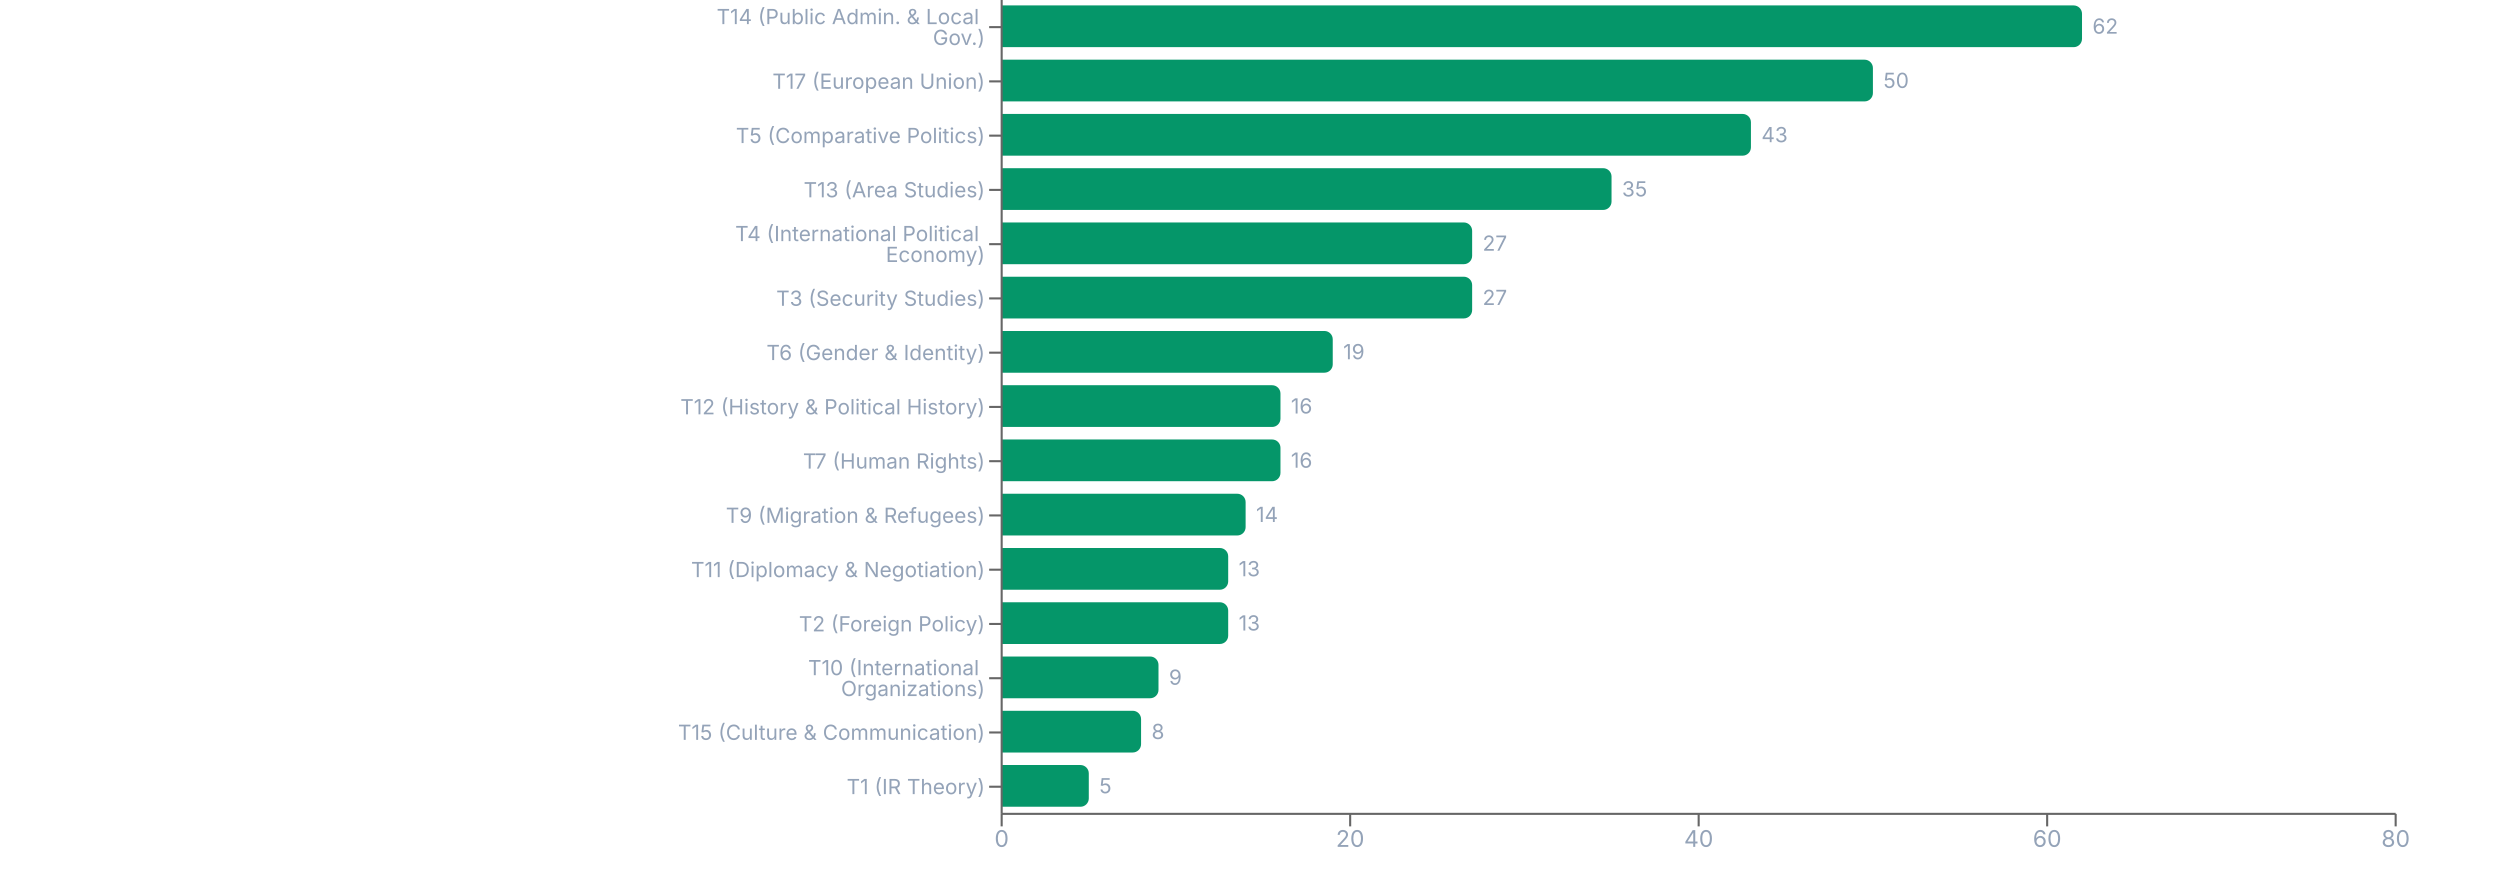
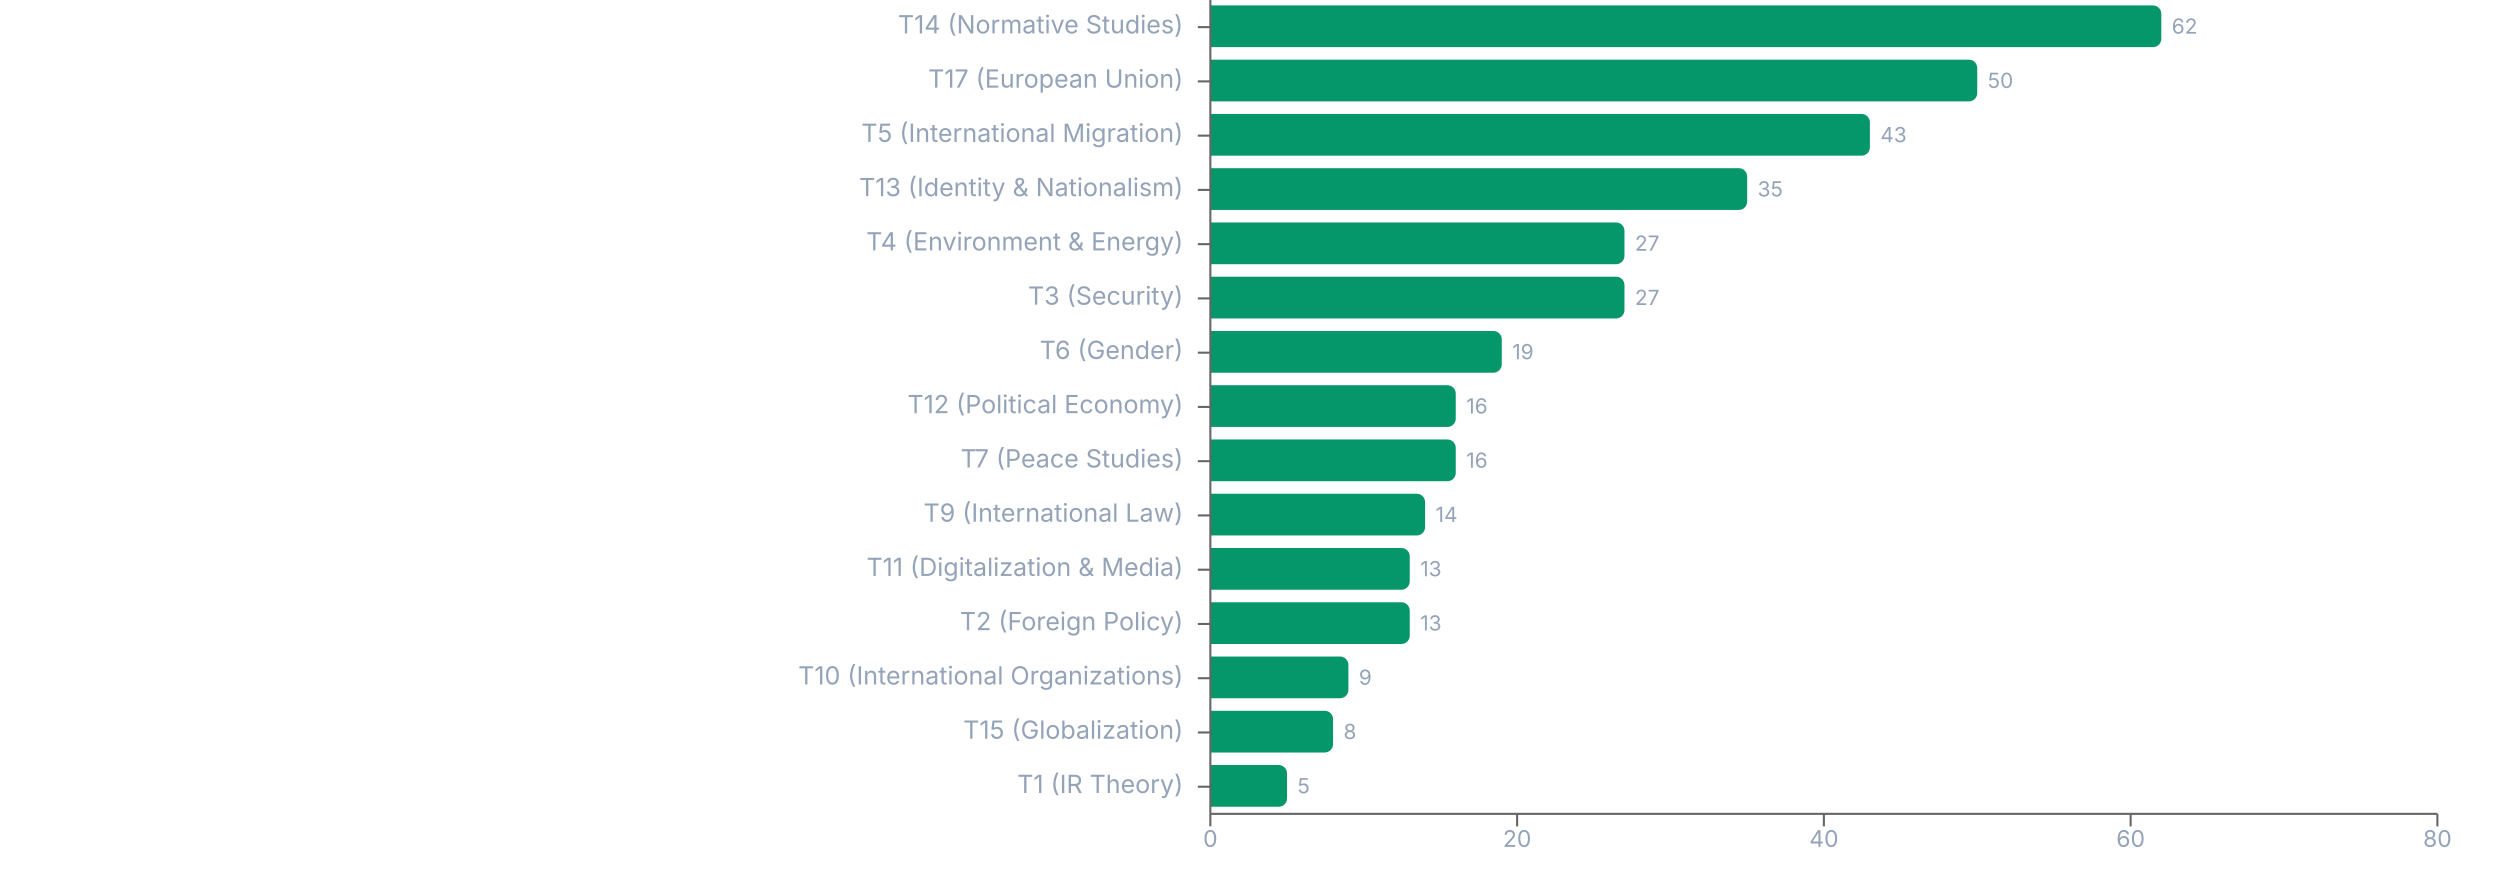
- <svg xmlns="http://www.w3.org/2000/svg" role="application" tabindex="0" class="recharts-surface" width="1198" height="420" viewBox="0 0 1198 420" style="width: 100%; height: 100%; display: block; font-family: system-ui, -apple-system, sans-serif;">
+ <svg xmlns="http://www.w3.org/2000/svg" role="application" tabindex="0" class="recharts-surface" width="1198" height="420" viewBox="0 0 1198 420" style="width: 100%; height: 100%; display: block; font-family: Inter, system-ui, -apple-system, sans-serif;">
  <g tabindex="-1" class="recharts-zIndex-layer_-100" />
  <g tabindex="-1" class="recharts-zIndex-layer_-50" />
  <defs>
-     <clipPath id="recharts17-clip">
-       <rect x="480" y="0" height="390" width="668" />
+     <clipPath id="recharts9-clip">
+       <rect x="580" y="0" height="390" width="588" />
    </clipPath>
  </defs>
  <g tabindex="-1" class="recharts-zIndex-layer_100" />
  <g tabindex="-1" class="recharts-zIndex-layer_200" />
  <g tabindex="-1" class="recharts-zIndex-layer_300">
    <g class="recharts-layer recharts-bar" id="recharts-bar-_r_d_">
      <g class="recharts-layer recharts-bar-rectangles">
        <g class="recharts-layer">
          <g class="recharts-layer recharts-bar-rectangle">
            <g class="recharts-layer recharts-inactive-bar">
-               <path fill="#059669" name="T14 (Public Admin. &amp; Local Gov.)" x="480" y="2.6" width="517.7" height="20" class="recharts-rectangle" d="M480,2.6L 993.7,2.6A 4,4,0,0,1,         997.7,6.6L 997.7,18.6A 4,4,0,0,1,         993.7,22.6L 480,22.6Z" />
-             </g>
-           </g>
-           <g class="recharts-layer recharts-bar-rectangle">
-             <g class="recharts-layer recharts-inactive-bar">
-               <path fill="#059669" name="T17 (European Union)" x="480" y="28.6" width="417.5" height="20" class="recharts-rectangle" d="M480,28.6L 893.5,28.6A 4,4,0,0,1,         897.5,32.6L 897.5,44.6A 4,4,0,0,1,         893.5,48.6L 480,48.6Z" />
-             </g>
-           </g>
-           <g class="recharts-layer recharts-bar-rectangle">
-             <g class="recharts-layer recharts-inactive-bar">
-               <path fill="#059669" name="T5 (Comparative Politics)" x="480" y="54.6" width="359.05" height="20" class="recharts-rectangle" d="M480,54.6L 835.05,54.6A 4,4,0,0,1,         839.05,58.6L 839.05,70.6A 4,4,0,0,1,         835.05,74.6L 480,74.6Z" />
-             </g>
-           </g>
-           <g class="recharts-layer recharts-bar-rectangle">
-             <g class="recharts-layer recharts-inactive-bar">
-               <path fill="#059669" name="T13 (Area Studies)" x="480" y="80.6" width="292.25" height="20" class="recharts-rectangle" d="M480,80.6L 768.25,80.6A 4,4,0,0,1,         772.25,84.6L 772.25,96.6A 4,4,0,0,1,         768.25,100.6L 480,100.6Z" />
-             </g>
-           </g>
-           <g class="recharts-layer recharts-bar-rectangle">
-             <g class="recharts-layer recharts-inactive-bar">
-               <path fill="#059669" name="T4 (International Political Economy)" x="480" y="106.6" width="225.45" height="20" class="recharts-rectangle" d="M480,106.6L 701.45,106.6A 4,4,0,0,1,         705.45,110.6L 705.45,122.6A 4,4,0,0,1,         701.45,126.6L 480,126.6Z" />
-             </g>
-           </g>
-           <g class="recharts-layer recharts-bar-rectangle">
-             <g class="recharts-layer recharts-inactive-bar">
-               <path fill="#059669" name="T3 (Security Studies)" x="480" y="132.6" width="225.45" height="20" class="recharts-rectangle" d="M480,132.6L 701.45,132.6A 4,4,0,0,1,         705.45,136.6L 705.45,148.6A 4,4,0,0,1,         701.45,152.6L 480,152.6Z" />
-             </g>
-           </g>
-           <g class="recharts-layer recharts-bar-rectangle">
-             <g class="recharts-layer recharts-inactive-bar">
-               <path fill="#059669" name="T6 (Gender &amp; Identity)" x="480" y="158.6" width="158.65" height="20" class="recharts-rectangle" d="M480,158.6L 634.65,158.6A 4,4,0,0,1,         638.65,162.6L 638.65,174.6A 4,4,0,0,1,         634.65,178.6L 480,178.6Z" />
-             </g>
-           </g>
-           <g class="recharts-layer recharts-bar-rectangle">
-             <g class="recharts-layer recharts-inactive-bar">
-               <path fill="#059669" name="T12 (History &amp; Political History)" x="480" y="184.6" width="133.6" height="20" class="recharts-rectangle" d="M480,184.6L 609.6,184.6A 4,4,0,0,1,         613.6,188.6L 613.6,200.6A 4,4,0,0,1,         609.6,204.6L 480,204.6Z" />
-             </g>
-           </g>
-           <g class="recharts-layer recharts-bar-rectangle">
-             <g class="recharts-layer recharts-inactive-bar">
-               <path fill="#059669" name="T7 (Human Rights)" x="480" y="210.6" width="133.6" height="20" class="recharts-rectangle" d="M480,210.6L 609.6,210.6A 4,4,0,0,1,         613.6,214.6L 613.6,226.6A 4,4,0,0,1,         609.6,230.6L 480,230.6Z" />
-             </g>
-           </g>
-           <g class="recharts-layer recharts-bar-rectangle">
-             <g class="recharts-layer recharts-inactive-bar">
-               <path fill="#059669" name="T9 (Migration &amp; Refugees)" x="480" y="236.6" width="116.9" height="20" class="recharts-rectangle" d="M480,236.6L 592.9,236.6A 4,4,0,0,1,         596.9,240.6L 596.9,252.6A 4,4,0,0,1,         592.9,256.6L 480,256.6Z" />
-             </g>
-           </g>
-           <g class="recharts-layer recharts-bar-rectangle">
-             <g class="recharts-layer recharts-inactive-bar">
-               <path fill="#059669" name="T11 (Diplomacy &amp; Negotiation)" x="480" y="262.6" width="108.55" height="20" class="recharts-rectangle" d="M480,262.6L 584.55,262.6A 4,4,0,0,1,         588.55,266.6L 588.55,278.6A 4,4,0,0,1,         584.55,282.6L 480,282.6Z" />
-             </g>
-           </g>
-           <g class="recharts-layer recharts-bar-rectangle">
-             <g class="recharts-layer recharts-inactive-bar">
-               <path fill="#059669" name="T2 (Foreign Policy)" x="480" y="288.6" width="108.55" height="20" class="recharts-rectangle" d="M480,288.6L 584.55,288.6A 4,4,0,0,1,         588.55,292.6L 588.55,304.6A 4,4,0,0,1,         584.55,308.6L 480,308.6Z" />
-             </g>
-           </g>
-           <g class="recharts-layer recharts-bar-rectangle">
-             <g class="recharts-layer recharts-inactive-bar">
-               <path fill="#059669" name="T10 (International Organizations)" x="480" y="314.6" width="75.15" height="20" class="recharts-rectangle" d="M480,314.6L 551.15,314.6A 4,4,0,0,1,         555.15,318.6L 555.15,330.6A 4,4,0,0,1,         551.15,334.6L 480,334.6Z" />
-             </g>
-           </g>
-           <g class="recharts-layer recharts-bar-rectangle">
-             <g class="recharts-layer recharts-inactive-bar">
-               <path fill="#059669" name="T15 (Culture &amp; Communication)" x="480" y="340.6" width="66.8" height="20" class="recharts-rectangle" d="M480,340.6L 542.8,340.6A 4,4,0,0,1,         546.8,344.6L 546.8,356.6A 4,4,0,0,1,         542.8,360.6L 480,360.6Z" />
-             </g>
-           </g>
-           <g class="recharts-layer recharts-bar-rectangle">
-             <g class="recharts-layer recharts-inactive-bar">
-               <path fill="#059669" name="T1 (IR Theory)" x="480" y="366.6" width="41.75" height="20" class="recharts-rectangle" d="M480,366.6L 517.75,366.6A 4,4,0,0,1,         521.75,370.6L 521.75,382.6A 4,4,0,0,1,         517.75,386.6L 480,386.6Z" />
+               <path fill="#059669" name="T14 (Normative Studies)" x="580" y="2.6" width="455.7" height="20" class="recharts-rectangle" d="M580,2.6L 1031.7,2.6A 4,4,0,0,1,         1035.7,6.6L 1035.7,18.6A 4,4,0,0,1,         1031.7,22.6L 580,22.6Z" />
+             </g>
+           </g>
+           <g class="recharts-layer recharts-bar-rectangle">
+             <g class="recharts-layer recharts-inactive-bar">
+               <path fill="#059669" name="T17 (European Union)" x="580" y="28.6" width="367.5" height="20" class="recharts-rectangle" d="M580,28.6L 943.5,28.6A 4,4,0,0,1,         947.5,32.6L 947.5,44.6A 4,4,0,0,1,         943.5,48.6L 580,48.6Z" />
+             </g>
+           </g>
+           <g class="recharts-layer recharts-bar-rectangle">
+             <g class="recharts-layer recharts-inactive-bar">
+               <path fill="#059669" name="T5 (International Migration)" x="580" y="54.6" width="316.05" height="20" class="recharts-rectangle" d="M580,54.6L 892.05,54.6A 4,4,0,0,1,         896.05,58.6L 896.05,70.6A 4,4,0,0,1,         892.05,74.6L 580,74.6Z" />
+             </g>
+           </g>
+           <g class="recharts-layer recharts-bar-rectangle">
+             <g class="recharts-layer recharts-inactive-bar">
+               <path fill="#059669" name="T13 (Identity &amp; Nationalism)" x="580" y="80.6" width="257.25" height="20" class="recharts-rectangle" d="M580,80.6L 833.25,80.6A 4,4,0,0,1,         837.25,84.6L 837.25,96.6A 4,4,0,0,1,         833.25,100.6L 580,100.6Z" />
+             </g>
+           </g>
+           <g class="recharts-layer recharts-bar-rectangle">
+             <g class="recharts-layer recharts-inactive-bar">
+               <path fill="#059669" name="T4 (Environment &amp; Energy)" x="580" y="106.6" width="198.45" height="20" class="recharts-rectangle" d="M580,106.6L 774.45,106.6A 4,4,0,0,1,         778.45,110.6L 778.45,122.6A 4,4,0,0,1,         774.45,126.6L 580,126.6Z" />
+             </g>
+           </g>
+           <g class="recharts-layer recharts-bar-rectangle">
+             <g class="recharts-layer recharts-inactive-bar">
+               <path fill="#059669" name="T3 (Security)" x="580" y="132.6" width="198.45" height="20" class="recharts-rectangle" d="M580,132.6L 774.45,132.6A 4,4,0,0,1,         778.45,136.6L 778.45,148.6A 4,4,0,0,1,         774.45,152.6L 580,152.6Z" />
+             </g>
+           </g>
+           <g class="recharts-layer recharts-bar-rectangle">
+             <g class="recharts-layer recharts-inactive-bar">
+               <path fill="#059669" name="T6 (Gender)" x="580" y="158.6" width="139.65" height="20" class="recharts-rectangle" d="M580,158.6L 715.65,158.6A 4,4,0,0,1,         719.65,162.6L 719.65,174.6A 4,4,0,0,1,         715.65,178.6L 580,178.6Z" />
+             </g>
+           </g>
+           <g class="recharts-layer recharts-bar-rectangle">
+             <g class="recharts-layer recharts-inactive-bar">
+               <path fill="#059669" name="T12 (Political Economy)" x="580" y="184.6" width="117.6" height="20" class="recharts-rectangle" d="M580,184.6L 693.6,184.6A 4,4,0,0,1,         697.6,188.6L 697.6,200.6A 4,4,0,0,1,         693.6,204.6L 580,204.6Z" />
+             </g>
+           </g>
+           <g class="recharts-layer recharts-bar-rectangle">
+             <g class="recharts-layer recharts-inactive-bar">
+               <path fill="#059669" name="T7 (Peace Studies)" x="580" y="210.6" width="117.6" height="20" class="recharts-rectangle" d="M580,210.6L 693.6,210.6A 4,4,0,0,1,         697.6,214.6L 697.6,226.6A 4,4,0,0,1,         693.6,230.6L 580,230.6Z" />
+             </g>
+           </g>
+           <g class="recharts-layer recharts-bar-rectangle">
+             <g class="recharts-layer recharts-inactive-bar">
+               <path fill="#059669" name="T9 (International Law)" x="580" y="236.6" width="102.9" height="20" class="recharts-rectangle" d="M580,236.6L 678.9,236.6A 4,4,0,0,1,         682.9,240.6L 682.9,252.6A 4,4,0,0,1,         678.9,256.6L 580,256.6Z" />
+             </g>
+           </g>
+           <g class="recharts-layer recharts-bar-rectangle">
+             <g class="recharts-layer recharts-inactive-bar">
+               <path fill="#059669" name="T11 (Digitalization &amp; Media)" x="580" y="262.6" width="95.55" height="20" class="recharts-rectangle" d="M580,262.6L 671.55,262.6A 4,4,0,0,1,         675.55,266.6L 675.55,278.6A 4,4,0,0,1,         671.55,282.6L 580,282.6Z" />
+             </g>
+           </g>
+           <g class="recharts-layer recharts-bar-rectangle">
+             <g class="recharts-layer recharts-inactive-bar">
+               <path fill="#059669" name="T2 (Foreign Policy)" x="580" y="288.6" width="95.55" height="20" class="recharts-rectangle" d="M580,288.6L 671.55,288.6A 4,4,0,0,1,         675.55,292.6L 675.55,304.6A 4,4,0,0,1,         671.55,308.6L 580,308.6Z" />
+             </g>
+           </g>
+           <g class="recharts-layer recharts-bar-rectangle">
+             <g class="recharts-layer recharts-inactive-bar">
+               <path fill="#059669" name="T10 (International Organizations)" x="580" y="314.6" width="66.15" height="20" class="recharts-rectangle" d="M580,314.6L 642.15,314.6A 4,4,0,0,1,         646.15,318.6L 646.15,330.6A 4,4,0,0,1,         642.15,334.6L 580,334.6Z" />
+             </g>
+           </g>
+           <g class="recharts-layer recharts-bar-rectangle">
+             <g class="recharts-layer recharts-inactive-bar">
+               <path fill="#059669" name="T15 (Globalization)" x="580" y="340.6" width="58.8" height="20" class="recharts-rectangle" d="M580,340.6L 634.8,340.6A 4,4,0,0,1,         638.8,344.6L 638.8,356.6A 4,4,0,0,1,         634.8,360.6L 580,360.6Z" />
+             </g>
+           </g>
+           <g class="recharts-layer recharts-bar-rectangle">
+             <g class="recharts-layer recharts-inactive-bar">
+               <path fill="#059669" name="T1 (IR Theory)" x="580" y="366.6" width="36.75" height="20" class="recharts-rectangle" d="M580,366.6L 612.75,366.6A 4,4,0,0,1,         616.75,370.6L 616.75,382.6A 4,4,0,0,1,         612.75,386.6L 580,386.6Z" />
            </g>
          </g>
        </g>
      </g>
    </g>
  </g>
  <g tabindex="-1" class="recharts-zIndex-layer_400" />
  <g tabindex="-1" class="recharts-zIndex-layer_500">
    <g class="recharts-layer recharts-cartesian-axis recharts-xAxis xAxis">
-       <line angle="0" height="30" orientation="bottom" x="480" y="390" width="668" class="recharts-cartesian-axis-line" stroke="#666" fill="none" x1="480" y1="390" x2="1148" y2="390" />
+       <line angle="0" height="30" orientation="bottom" x="580" y="390" width="588" class="recharts-cartesian-axis-line" stroke="#666" fill="none" x1="580" y1="390" x2="1168" y2="390" />
      <g class="recharts-cartesian-axis-ticks recharts-xAxis-ticks">
        <g class="recharts-cartesian-axis-tick-lines recharts-xAxis-tick-lines">
          <g class="recharts-layer recharts-cartesian-axis-tick">
-             <line angle="0" height="30" orientation="bottom" x="480" y="390" width="668" class="recharts-cartesian-axis-tick-line" stroke="#666" fill="none" x1="480" y1="396" x2="480" y2="390" />
-           </g>
-           <g class="recharts-layer recharts-cartesian-axis-tick">
-             <line angle="0" height="30" orientation="bottom" x="480" y="390" width="668" class="recharts-cartesian-axis-tick-line" stroke="#666" fill="none" x1="647" y1="396" x2="647" y2="390" />
-           </g>
-           <g class="recharts-layer recharts-cartesian-axis-tick">
-             <line angle="0" height="30" orientation="bottom" x="480" y="390" width="668" class="recharts-cartesian-axis-tick-line" stroke="#666" fill="none" x1="814" y1="396" x2="814" y2="390" />
-           </g>
-           <g class="recharts-layer recharts-cartesian-axis-tick">
-             <line angle="0" height="30" orientation="bottom" x="480" y="390" width="668" class="recharts-cartesian-axis-tick-line" stroke="#666" fill="none" x1="981" y1="396" x2="981" y2="390" />
-           </g>
-           <g class="recharts-layer recharts-cartesian-axis-tick">
-             <line angle="0" height="30" orientation="bottom" x="480" y="390" width="668" class="recharts-cartesian-axis-tick-line" stroke="#666" fill="none" x1="1148" y1="396" x2="1148" y2="390" />
+             <line angle="0" height="30" orientation="bottom" x="580" y="390" width="588" class="recharts-cartesian-axis-tick-line" stroke="#666" fill="none" x1="580" y1="396" x2="580" y2="390" />
+           </g>
+           <g class="recharts-layer recharts-cartesian-axis-tick">
+             <line angle="0" height="30" orientation="bottom" x="580" y="390" width="588" class="recharts-cartesian-axis-tick-line" stroke="#666" fill="none" x1="727" y1="396" x2="727" y2="390" />
+           </g>
+           <g class="recharts-layer recharts-cartesian-axis-tick">
+             <line angle="0" height="30" orientation="bottom" x="580" y="390" width="588" class="recharts-cartesian-axis-tick-line" stroke="#666" fill="none" x1="874" y1="396" x2="874" y2="390" />
+           </g>
+           <g class="recharts-layer recharts-cartesian-axis-tick">
+             <line angle="0" height="30" orientation="bottom" x="580" y="390" width="588" class="recharts-cartesian-axis-tick-line" stroke="#666" fill="none" x1="1021" y1="396" x2="1021" y2="390" />
+           </g>
+           <g class="recharts-layer recharts-cartesian-axis-tick">
+             <line angle="0" height="30" orientation="bottom" x="580" y="390" width="588" class="recharts-cartesian-axis-tick-line" stroke="#666" fill="none" x1="1168" y1="396" x2="1168" y2="390" />
          </g>
        </g>
      </g>
    </g>
    <g class="recharts-layer recharts-cartesian-axis recharts-yAxis yAxis">
-       <line width="240" angle="0" orientation="left" x="240" y="0" height="390" class="recharts-cartesian-axis-line" stroke="#666" fill="none" x1="480" y1="0" x2="480" y2="390" />
+       <line width="290" angle="0" orientation="left" x="290" y="0" height="390" class="recharts-cartesian-axis-line" stroke="#666" fill="none" x1="580" y1="0" x2="580" y2="390" />
      <g class="recharts-cartesian-axis-ticks recharts-yAxis-ticks">
        <g class="recharts-cartesian-axis-tick-lines recharts-yAxis-tick-lines">
          <g class="recharts-layer recharts-cartesian-axis-tick">
-             <line width="240" angle="0" orientation="left" x="240" y="0" height="390" class="recharts-cartesian-axis-tick-line" stroke="#666" fill="none" x1="474" y1="13" x2="480" y2="13" />
-           </g>
-           <g class="recharts-layer recharts-cartesian-axis-tick">
-             <line width="240" angle="0" orientation="left" x="240" y="0" height="390" class="recharts-cartesian-axis-tick-line" stroke="#666" fill="none" x1="474" y1="39" x2="480" y2="39" />
-           </g>
-           <g class="recharts-layer recharts-cartesian-axis-tick">
-             <line width="240" angle="0" orientation="left" x="240" y="0" height="390" class="recharts-cartesian-axis-tick-line" stroke="#666" fill="none" x1="474" y1="65" x2="480" y2="65" />
-           </g>
-           <g class="recharts-layer recharts-cartesian-axis-tick">
-             <line width="240" angle="0" orientation="left" x="240" y="0" height="390" class="recharts-cartesian-axis-tick-line" stroke="#666" fill="none" x1="474" y1="91" x2="480" y2="91" />
-           </g>
-           <g class="recharts-layer recharts-cartesian-axis-tick">
-             <line width="240" angle="0" orientation="left" x="240" y="0" height="390" class="recharts-cartesian-axis-tick-line" stroke="#666" fill="none" x1="474" y1="117" x2="480" y2="117" />
-           </g>
-           <g class="recharts-layer recharts-cartesian-axis-tick">
-             <line width="240" angle="0" orientation="left" x="240" y="0" height="390" class="recharts-cartesian-axis-tick-line" stroke="#666" fill="none" x1="474" y1="143" x2="480" y2="143" />
-           </g>
-           <g class="recharts-layer recharts-cartesian-axis-tick">
-             <line width="240" angle="0" orientation="left" x="240" y="0" height="390" class="recharts-cartesian-axis-tick-line" stroke="#666" fill="none" x1="474" y1="169" x2="480" y2="169" />
-           </g>
-           <g class="recharts-layer recharts-cartesian-axis-tick">
-             <line width="240" angle="0" orientation="left" x="240" y="0" height="390" class="recharts-cartesian-axis-tick-line" stroke="#666" fill="none" x1="474" y1="195" x2="480" y2="195" />
-           </g>
-           <g class="recharts-layer recharts-cartesian-axis-tick">
-             <line width="240" angle="0" orientation="left" x="240" y="0" height="390" class="recharts-cartesian-axis-tick-line" stroke="#666" fill="none" x1="474" y1="221" x2="480" y2="221" />
-           </g>
-           <g class="recharts-layer recharts-cartesian-axis-tick">
-             <line width="240" angle="0" orientation="left" x="240" y="0" height="390" class="recharts-cartesian-axis-tick-line" stroke="#666" fill="none" x1="474" y1="247" x2="480" y2="247" />
-           </g>
-           <g class="recharts-layer recharts-cartesian-axis-tick">
-             <line width="240" angle="0" orientation="left" x="240" y="0" height="390" class="recharts-cartesian-axis-tick-line" stroke="#666" fill="none" x1="474" y1="273" x2="480" y2="273" />
-           </g>
-           <g class="recharts-layer recharts-cartesian-axis-tick">
-             <line width="240" angle="0" orientation="left" x="240" y="0" height="390" class="recharts-cartesian-axis-tick-line" stroke="#666" fill="none" x1="474" y1="299" x2="480" y2="299" />
-           </g>
-           <g class="recharts-layer recharts-cartesian-axis-tick">
-             <line width="240" angle="0" orientation="left" x="240" y="0" height="390" class="recharts-cartesian-axis-tick-line" stroke="#666" fill="none" x1="474" y1="325" x2="480" y2="325" />
-           </g>
-           <g class="recharts-layer recharts-cartesian-axis-tick">
-             <line width="240" angle="0" orientation="left" x="240" y="0" height="390" class="recharts-cartesian-axis-tick-line" stroke="#666" fill="none" x1="474" y1="351" x2="480" y2="351" />
-           </g>
-           <g class="recharts-layer recharts-cartesian-axis-tick">
-             <line width="240" angle="0" orientation="left" x="240" y="0" height="390" class="recharts-cartesian-axis-tick-line" stroke="#666" fill="none" x1="474" y1="377" x2="480" y2="377" />
+             <line width="290" angle="0" orientation="left" x="290" y="0" height="390" class="recharts-cartesian-axis-tick-line" stroke="#666" fill="none" x1="574" y1="13" x2="580" y2="13" />
+           </g>
+           <g class="recharts-layer recharts-cartesian-axis-tick">
+             <line width="290" angle="0" orientation="left" x="290" y="0" height="390" class="recharts-cartesian-axis-tick-line" stroke="#666" fill="none" x1="574" y1="39" x2="580" y2="39" />
+           </g>
+           <g class="recharts-layer recharts-cartesian-axis-tick">
+             <line width="290" angle="0" orientation="left" x="290" y="0" height="390" class="recharts-cartesian-axis-tick-line" stroke="#666" fill="none" x1="574" y1="65" x2="580" y2="65" />
+           </g>
+           <g class="recharts-layer recharts-cartesian-axis-tick">
+             <line width="290" angle="0" orientation="left" x="290" y="0" height="390" class="recharts-cartesian-axis-tick-line" stroke="#666" fill="none" x1="574" y1="91" x2="580" y2="91" />
+           </g>
+           <g class="recharts-layer recharts-cartesian-axis-tick">
+             <line width="290" angle="0" orientation="left" x="290" y="0" height="390" class="recharts-cartesian-axis-tick-line" stroke="#666" fill="none" x1="574" y1="117" x2="580" y2="117" />
+           </g>
+           <g class="recharts-layer recharts-cartesian-axis-tick">
+             <line width="290" angle="0" orientation="left" x="290" y="0" height="390" class="recharts-cartesian-axis-tick-line" stroke="#666" fill="none" x1="574" y1="143" x2="580" y2="143" />
+           </g>
+           <g class="recharts-layer recharts-cartesian-axis-tick">
+             <line width="290" angle="0" orientation="left" x="290" y="0" height="390" class="recharts-cartesian-axis-tick-line" stroke="#666" fill="none" x1="574" y1="169" x2="580" y2="169" />
+           </g>
+           <g class="recharts-layer recharts-cartesian-axis-tick">
+             <line width="290" angle="0" orientation="left" x="290" y="0" height="390" class="recharts-cartesian-axis-tick-line" stroke="#666" fill="none" x1="574" y1="195" x2="580" y2="195" />
+           </g>
+           <g class="recharts-layer recharts-cartesian-axis-tick">
+             <line width="290" angle="0" orientation="left" x="290" y="0" height="390" class="recharts-cartesian-axis-tick-line" stroke="#666" fill="none" x1="574" y1="221" x2="580" y2="221" />
+           </g>
+           <g class="recharts-layer recharts-cartesian-axis-tick">
+             <line width="290" angle="0" orientation="left" x="290" y="0" height="390" class="recharts-cartesian-axis-tick-line" stroke="#666" fill="none" x1="574" y1="247" x2="580" y2="247" />
+           </g>
+           <g class="recharts-layer recharts-cartesian-axis-tick">
+             <line width="290" angle="0" orientation="left" x="290" y="0" height="390" class="recharts-cartesian-axis-tick-line" stroke="#666" fill="none" x1="574" y1="273" x2="580" y2="273" />
+           </g>
+           <g class="recharts-layer recharts-cartesian-axis-tick">
+             <line width="290" angle="0" orientation="left" x="290" y="0" height="390" class="recharts-cartesian-axis-tick-line" stroke="#666" fill="none" x1="574" y1="299" x2="580" y2="299" />
+           </g>
+           <g class="recharts-layer recharts-cartesian-axis-tick">
+             <line width="290" angle="0" orientation="left" x="290" y="0" height="390" class="recharts-cartesian-axis-tick-line" stroke="#666" fill="none" x1="574" y1="325" x2="580" y2="325" />
+           </g>
+           <g class="recharts-layer recharts-cartesian-axis-tick">
+             <line width="290" angle="0" orientation="left" x="290" y="0" height="390" class="recharts-cartesian-axis-tick-line" stroke="#666" fill="none" x1="574" y1="351" x2="580" y2="351" />
+           </g>
+           <g class="recharts-layer recharts-cartesian-axis-tick">
+             <line width="290" angle="0" orientation="left" x="290" y="0" height="390" class="recharts-cartesian-axis-tick-line" stroke="#666" fill="none" x1="574" y1="377" x2="580" y2="377" />
          </g>
        </g>
      </g>
    </g>
  </g>
  <g tabindex="-1" class="recharts-zIndex-layer_600" />
  <g tabindex="-1" class="recharts-zIndex-layer_1000" />
  <g tabindex="-1" class="recharts-zIndex-layer_1100" />
  <g tabindex="-1" class="recharts-zIndex-layer_1200" />
  <g tabindex="-1" class="recharts-zIndex-layer_2000">
    <g class="recharts-cartesian-axis-tick-labels recharts-xAxis-tick-labels">
      <g class="recharts-layer recharts-cartesian-axis-tick-label">
-         <text height="30" orientation="bottom" width="668" stroke="none" font-size="11" x="480" y="398" class="recharts-text recharts-cartesian-axis-tick-value" text-anchor="middle" fill="#94A3B8">
-           <tspan x="480" dy="0.71em">0</tspan>
-         </text>
-       </g>
-       <g class="recharts-layer recharts-cartesian-axis-tick-label">
-         <text height="30" orientation="bottom" width="668" stroke="none" font-size="11" x="647" y="398" class="recharts-text recharts-cartesian-axis-tick-value" text-anchor="middle" fill="#94A3B8">
-           <tspan x="647" dy="0.71em">20</tspan>
-         </text>
-       </g>
-       <g class="recharts-layer recharts-cartesian-axis-tick-label">
-         <text height="30" orientation="bottom" width="668" stroke="none" font-size="11" x="814" y="398" class="recharts-text recharts-cartesian-axis-tick-value" text-anchor="middle" fill="#94A3B8">
-           <tspan x="814" dy="0.71em">40</tspan>
-         </text>
-       </g>
-       <g class="recharts-layer recharts-cartesian-axis-tick-label">
-         <text height="30" orientation="bottom" width="668" stroke="none" font-size="11" x="981" y="398" class="recharts-text recharts-cartesian-axis-tick-value" text-anchor="middle" fill="#94A3B8">
-           <tspan x="981" dy="0.71em">60</tspan>
-         </text>
-       </g>
-       <g class="recharts-layer recharts-cartesian-axis-tick-label">
-         <text height="30" orientation="bottom" width="668" stroke="none" font-size="11" x="1148" y="398" class="recharts-text recharts-cartesian-axis-tick-value" text-anchor="middle" fill="#94A3B8">
-           <tspan x="1148" dy="0.71em">80</tspan>
+         <text height="30" orientation="bottom" width="588" stroke="none" font-size="11" x="580" y="398" class="recharts-text recharts-cartesian-axis-tick-value" text-anchor="middle" fill="#94A3B8">
+           <tspan x="580" dy="0.71em">0</tspan>
+         </text>
+       </g>
+       <g class="recharts-layer recharts-cartesian-axis-tick-label">
+         <text height="30" orientation="bottom" width="588" stroke="none" font-size="11" x="727" y="398" class="recharts-text recharts-cartesian-axis-tick-value" text-anchor="middle" fill="#94A3B8">
+           <tspan x="727" dy="0.71em">20</tspan>
+         </text>
+       </g>
+       <g class="recharts-layer recharts-cartesian-axis-tick-label">
+         <text height="30" orientation="bottom" width="588" stroke="none" font-size="11" x="874" y="398" class="recharts-text recharts-cartesian-axis-tick-value" text-anchor="middle" fill="#94A3B8">
+           <tspan x="874" dy="0.71em">40</tspan>
+         </text>
+       </g>
+       <g class="recharts-layer recharts-cartesian-axis-tick-label">
+         <text height="30" orientation="bottom" width="588" stroke="none" font-size="11" x="1021" y="398" class="recharts-text recharts-cartesian-axis-tick-value" text-anchor="middle" fill="#94A3B8">
+           <tspan x="1021" dy="0.71em">60</tspan>
+         </text>
+       </g>
+       <g class="recharts-layer recharts-cartesian-axis-tick-label">
+         <text height="30" orientation="bottom" width="588" stroke="none" font-size="11" x="1168" y="398" class="recharts-text recharts-cartesian-axis-tick-value" text-anchor="middle" fill="#94A3B8">
+           <tspan x="1168" dy="0.71em">80</tspan>
        </text>
      </g>
    </g>
    <g class="recharts-cartesian-axis-tick-labels recharts-yAxis-tick-labels">
      <g class="recharts-layer recharts-cartesian-axis-tick-label">
-         <text width="240" orientation="left" height="390" stroke="none" font-size="10" x="472" y="13" class="recharts-text recharts-cartesian-axis-tick-value" text-anchor="end" fill="#94A3B8">
-           <tspan x="472" dy="-0.145em">T14 (Public Admin. &amp; Local</tspan>
-           <tspan x="472" dy="1em">Gov.)</tspan>
-         </text>
-       </g>
-       <g class="recharts-layer recharts-cartesian-axis-tick-label">
-         <text width="240" orientation="left" height="390" stroke="none" font-size="10" x="472" y="39" class="recharts-text recharts-cartesian-axis-tick-value" text-anchor="end" fill="#94A3B8">
-           <tspan x="472" dy="0.355em">T17 (European Union)</tspan>
-         </text>
-       </g>
-       <g class="recharts-layer recharts-cartesian-axis-tick-label">
-         <text width="240" orientation="left" height="390" stroke="none" font-size="10" x="472" y="65" class="recharts-text recharts-cartesian-axis-tick-value" text-anchor="end" fill="#94A3B8">
-           <tspan x="472" dy="0.355em">T5 (Comparative Politics)</tspan>
-         </text>
-       </g>
-       <g class="recharts-layer recharts-cartesian-axis-tick-label">
-         <text width="240" orientation="left" height="390" stroke="none" font-size="10" x="472" y="91" class="recharts-text recharts-cartesian-axis-tick-value" text-anchor="end" fill="#94A3B8">
-           <tspan x="472" dy="0.355em">T13 (Area Studies)</tspan>
-         </text>
-       </g>
-       <g class="recharts-layer recharts-cartesian-axis-tick-label">
-         <text width="240" orientation="left" height="390" stroke="none" font-size="10" x="472" y="117" class="recharts-text recharts-cartesian-axis-tick-value" text-anchor="end" fill="#94A3B8">
-           <tspan x="472" dy="-0.145em">T4 (International Political</tspan>
-           <tspan x="472" dy="1em">Economy)</tspan>
-         </text>
-       </g>
-       <g class="recharts-layer recharts-cartesian-axis-tick-label">
-         <text width="240" orientation="left" height="390" stroke="none" font-size="10" x="472" y="143" class="recharts-text recharts-cartesian-axis-tick-value" text-anchor="end" fill="#94A3B8">
-           <tspan x="472" dy="0.355em">T3 (Security Studies)</tspan>
-         </text>
-       </g>
-       <g class="recharts-layer recharts-cartesian-axis-tick-label">
-         <text width="240" orientation="left" height="390" stroke="none" font-size="10" x="472" y="169" class="recharts-text recharts-cartesian-axis-tick-value" text-anchor="end" fill="#94A3B8">
-           <tspan x="472" dy="0.355em">T6 (Gender &amp; Identity)</tspan>
-         </text>
-       </g>
-       <g class="recharts-layer recharts-cartesian-axis-tick-label">
-         <text width="240" orientation="left" height="390" stroke="none" font-size="10" x="472" y="195" class="recharts-text recharts-cartesian-axis-tick-value" text-anchor="end" fill="#94A3B8">
-           <tspan x="472" dy="0.355em">T12 (History &amp; Political History)</tspan>
-         </text>
-       </g>
-       <g class="recharts-layer recharts-cartesian-axis-tick-label">
-         <text width="240" orientation="left" height="390" stroke="none" font-size="10" x="472" y="221" class="recharts-text recharts-cartesian-axis-tick-value" text-anchor="end" fill="#94A3B8">
-           <tspan x="472" dy="0.355em">T7 (Human Rights)</tspan>
-         </text>
-       </g>
-       <g class="recharts-layer recharts-cartesian-axis-tick-label">
-         <text width="240" orientation="left" height="390" stroke="none" font-size="10" x="472" y="247" class="recharts-text recharts-cartesian-axis-tick-value" text-anchor="end" fill="#94A3B8">
-           <tspan x="472" dy="0.355em">T9 (Migration &amp; Refugees)</tspan>
-         </text>
-       </g>
-       <g class="recharts-layer recharts-cartesian-axis-tick-label">
-         <text width="240" orientation="left" height="390" stroke="none" font-size="10" x="472" y="273" class="recharts-text recharts-cartesian-axis-tick-value" text-anchor="end" fill="#94A3B8">
-           <tspan x="472" dy="0.355em">T11 (Diplomacy &amp; Negotiation)</tspan>
-         </text>
-       </g>
-       <g class="recharts-layer recharts-cartesian-axis-tick-label">
-         <text width="240" orientation="left" height="390" stroke="none" font-size="10" x="472" y="299" class="recharts-text recharts-cartesian-axis-tick-value" text-anchor="end" fill="#94A3B8">
-           <tspan x="472" dy="0.355em">T2 (Foreign Policy)</tspan>
-         </text>
-       </g>
-       <g class="recharts-layer recharts-cartesian-axis-tick-label">
-         <text width="240" orientation="left" height="390" stroke="none" font-size="10" x="472" y="325" class="recharts-text recharts-cartesian-axis-tick-value" text-anchor="end" fill="#94A3B8">
-           <tspan x="472" dy="-0.145em">T10 (International</tspan>
-           <tspan x="472" dy="1em">Organizations)</tspan>
-         </text>
-       </g>
-       <g class="recharts-layer recharts-cartesian-axis-tick-label">
-         <text width="240" orientation="left" height="390" stroke="none" font-size="10" x="472" y="351" class="recharts-text recharts-cartesian-axis-tick-value" text-anchor="end" fill="#94A3B8">
-           <tspan x="472" dy="0.355em">T15 (Culture &amp; Communication)</tspan>
-         </text>
-       </g>
-       <g class="recharts-layer recharts-cartesian-axis-tick-label">
-         <text width="240" orientation="left" height="390" stroke="none" font-size="10" x="472" y="377" class="recharts-text recharts-cartesian-axis-tick-value" text-anchor="end" fill="#94A3B8">
-           <tspan x="472" dy="0.355em">T1 (IR Theory)</tspan>
-         </text>
+         <text x="567" y="13" dy="3" text-anchor="end" fill="#94A3B8" font-size="12">T14 (Normative Studies)</text>
+       </g>
+       <g class="recharts-layer recharts-cartesian-axis-tick-label">
+         <text x="567" y="39" dy="3" text-anchor="end" fill="#94A3B8" font-size="12">T17 (European Union)</text>
+       </g>
+       <g class="recharts-layer recharts-cartesian-axis-tick-label">
+         <text x="567" y="65" dy="3" text-anchor="end" fill="#94A3B8" font-size="12">T5 (International Migration)</text>
+       </g>
+       <g class="recharts-layer recharts-cartesian-axis-tick-label">
+         <text x="567" y="91" dy="3" text-anchor="end" fill="#94A3B8" font-size="12">T13 (Identity &amp; Nationalism)</text>
+       </g>
+       <g class="recharts-layer recharts-cartesian-axis-tick-label">
+         <text x="567" y="117" dy="3" text-anchor="end" fill="#94A3B8" font-size="12">T4 (Environment &amp; Energy)</text>
+       </g>
+       <g class="recharts-layer recharts-cartesian-axis-tick-label">
+         <text x="567" y="143" dy="3" text-anchor="end" fill="#94A3B8" font-size="12">T3 (Security)</text>
+       </g>
+       <g class="recharts-layer recharts-cartesian-axis-tick-label">
+         <text x="567" y="169" dy="3" text-anchor="end" fill="#94A3B8" font-size="12">T6 (Gender)</text>
+       </g>
+       <g class="recharts-layer recharts-cartesian-axis-tick-label">
+         <text x="567" y="195" dy="3" text-anchor="end" fill="#94A3B8" font-size="12">T12 (Political Economy)</text>
+       </g>
+       <g class="recharts-layer recharts-cartesian-axis-tick-label">
+         <text x="567" y="221" dy="3" text-anchor="end" fill="#94A3B8" font-size="12">T7 (Peace Studies)</text>
+       </g>
+       <g class="recharts-layer recharts-cartesian-axis-tick-label">
+         <text x="567" y="247" dy="3" text-anchor="end" fill="#94A3B8" font-size="12">T9 (International Law)</text>
+       </g>
+       <g class="recharts-layer recharts-cartesian-axis-tick-label">
+         <text x="567" y="273" dy="3" text-anchor="end" fill="#94A3B8" font-size="12">T11 (Digitalization &amp; Media)</text>
+       </g>
+       <g class="recharts-layer recharts-cartesian-axis-tick-label">
+         <text x="567" y="299" dy="3" text-anchor="end" fill="#94A3B8" font-size="12">T2 (Foreign Policy)</text>
+       </g>
+       <g class="recharts-layer recharts-cartesian-axis-tick-label">
+         <text x="567" y="325" dy="3" text-anchor="end" fill="#94A3B8" font-size="12">T10 (International Organizations)</text>
+       </g>
+       <g class="recharts-layer recharts-cartesian-axis-tick-label">
+         <text x="567" y="351" dy="3" text-anchor="end" fill="#94A3B8" font-size="12">T15 (Globalization)</text>
+       </g>
+       <g class="recharts-layer recharts-cartesian-axis-tick-label">
+         <text x="567" y="377" dy="3" text-anchor="end" fill="#94A3B8" font-size="12">T1 (IR Theory)</text>
      </g>
    </g>
    <g class="recharts-layer recharts-label-list">
-       <text width="195.3" height="20" offset="5" x="1002.7" y="12.6" class="recharts-text recharts-label" text-anchor="start" fill="#808080" style="font-size: 10px; fill: rgb(148, 163, 184);">
-         <tspan x="1002.7" dy="0.355em">62</tspan>
-       </text>
-       <text width="295.5" height="20" offset="5" x="902.5" y="38.6" class="recharts-text recharts-label" text-anchor="start" fill="#808080" style="font-size: 10px; fill: rgb(148, 163, 184);">
-         <tspan x="902.5" dy="0.355em">50</tspan>
-       </text>
-       <text width="353.95" height="20" offset="5" x="844.05" y="64.6" class="recharts-text recharts-label" text-anchor="start" fill="#808080" style="font-size: 10px; fill: rgb(148, 163, 184);">
-         <tspan x="844.05" dy="0.355em">43</tspan>
-       </text>
-       <text width="420.75" height="20" offset="5" x="777.25" y="90.6" class="recharts-text recharts-label" text-anchor="start" fill="#808080" style="font-size: 10px; fill: rgb(148, 163, 184);">
-         <tspan x="777.25" dy="0.355em">35</tspan>
-       </text>
-       <text width="487.55" height="20" offset="5" x="710.45" y="116.6" class="recharts-text recharts-label" text-anchor="start" fill="#808080" style="font-size: 10px; fill: rgb(148, 163, 184);">
-         <tspan x="710.45" dy="0.355em">27</tspan>
-       </text>
-       <text width="487.55" height="20" offset="5" x="710.45" y="142.6" class="recharts-text recharts-label" text-anchor="start" fill="#808080" style="font-size: 10px; fill: rgb(148, 163, 184);">
-         <tspan x="710.45" dy="0.355em">27</tspan>
-       </text>
-       <text width="554.35" height="20" offset="5" x="643.65" y="168.6" class="recharts-text recharts-label" text-anchor="start" fill="#808080" style="font-size: 10px; fill: rgb(148, 163, 184);">
-         <tspan x="643.65" dy="0.355em">19</tspan>
-       </text>
-       <text width="579.4" height="20" offset="5" x="618.6" y="194.6" class="recharts-text recharts-label" text-anchor="start" fill="#808080" style="font-size: 10px; fill: rgb(148, 163, 184);">
-         <tspan x="618.6" dy="0.355em">16</tspan>
-       </text>
-       <text width="579.4" height="20" offset="5" x="618.6" y="220.6" class="recharts-text recharts-label" text-anchor="start" fill="#808080" style="font-size: 10px; fill: rgb(148, 163, 184);">
-         <tspan x="618.6" dy="0.355em">16</tspan>
-       </text>
-       <text width="596.1" height="20" offset="5" x="601.9" y="246.6" class="recharts-text recharts-label" text-anchor="start" fill="#808080" style="font-size: 10px; fill: rgb(148, 163, 184);">
-         <tspan x="601.9" dy="0.355em">14</tspan>
-       </text>
-       <text width="604.45" height="20" offset="5" x="593.55" y="272.6" class="recharts-text recharts-label" text-anchor="start" fill="#808080" style="font-size: 10px; fill: rgb(148, 163, 184);">
-         <tspan x="593.55" dy="0.355em">13</tspan>
-       </text>
-       <text width="604.45" height="20" offset="5" x="593.55" y="298.6" class="recharts-text recharts-label" text-anchor="start" fill="#808080" style="font-size: 10px; fill: rgb(148, 163, 184);">
-         <tspan x="593.55" dy="0.355em">13</tspan>
-       </text>
-       <text width="637.85" height="20" offset="5" x="560.15" y="324.6" class="recharts-text recharts-label" text-anchor="start" fill="#808080" style="font-size: 10px; fill: rgb(148, 163, 184);">
-         <tspan x="560.15" dy="0.355em">9</tspan>
-       </text>
-       <text width="646.2" height="20" offset="5" x="551.8" y="350.6" class="recharts-text recharts-label" text-anchor="start" fill="#808080" style="font-size: 10px; fill: rgb(148, 163, 184);">
-         <tspan x="551.8" dy="0.355em">8</tspan>
-       </text>
-       <text width="671.25" height="20" offset="5" x="526.75" y="376.6" class="recharts-text recharts-label" text-anchor="start" fill="#808080" style="font-size: 10px; fill: rgb(148, 163, 184);">
-         <tspan x="526.75" dy="0.355em">5</tspan>
+       <text width="157.3" height="20" offset="5" x="1040.7" y="12.6" class="recharts-text recharts-label" text-anchor="start" fill="#808080" style="font-size: 10px; fill: rgb(148, 163, 184);">
+         <tspan x="1040.7" dy="0.355em">62</tspan>
+       </text>
+       <text width="245.5" height="20" offset="5" x="952.5" y="38.6" class="recharts-text recharts-label" text-anchor="start" fill="#808080" style="font-size: 10px; fill: rgb(148, 163, 184);">
+         <tspan x="952.5" dy="0.355em">50</tspan>
+       </text>
+       <text width="296.95" height="20" offset="5" x="901.05" y="64.6" class="recharts-text recharts-label" text-anchor="start" fill="#808080" style="font-size: 10px; fill: rgb(148, 163, 184);">
+         <tspan x="901.05" dy="0.355em">43</tspan>
+       </text>
+       <text width="355.75" height="20" offset="5" x="842.25" y="90.6" class="recharts-text recharts-label" text-anchor="start" fill="#808080" style="font-size: 10px; fill: rgb(148, 163, 184);">
+         <tspan x="842.25" dy="0.355em">35</tspan>
+       </text>
+       <text width="414.55" height="20" offset="5" x="783.45" y="116.6" class="recharts-text recharts-label" text-anchor="start" fill="#808080" style="font-size: 10px; fill: rgb(148, 163, 184);">
+         <tspan x="783.45" dy="0.355em">27</tspan>
+       </text>
+       <text width="414.55" height="20" offset="5" x="783.45" y="142.6" class="recharts-text recharts-label" text-anchor="start" fill="#808080" style="font-size: 10px; fill: rgb(148, 163, 184);">
+         <tspan x="783.45" dy="0.355em">27</tspan>
+       </text>
+       <text width="473.35" height="20" offset="5" x="724.65" y="168.6" class="recharts-text recharts-label" text-anchor="start" fill="#808080" style="font-size: 10px; fill: rgb(148, 163, 184);">
+         <tspan x="724.65" dy="0.355em">19</tspan>
+       </text>
+       <text width="495.4" height="20" offset="5" x="702.6" y="194.6" class="recharts-text recharts-label" text-anchor="start" fill="#808080" style="font-size: 10px; fill: rgb(148, 163, 184);">
+         <tspan x="702.6" dy="0.355em">16</tspan>
+       </text>
+       <text width="495.4" height="20" offset="5" x="702.6" y="220.6" class="recharts-text recharts-label" text-anchor="start" fill="#808080" style="font-size: 10px; fill: rgb(148, 163, 184);">
+         <tspan x="702.6" dy="0.355em">16</tspan>
+       </text>
+       <text width="510.1" height="20" offset="5" x="687.9" y="246.6" class="recharts-text recharts-label" text-anchor="start" fill="#808080" style="font-size: 10px; fill: rgb(148, 163, 184);">
+         <tspan x="687.9" dy="0.355em">14</tspan>
+       </text>
+       <text width="517.45" height="20" offset="5" x="680.55" y="272.6" class="recharts-text recharts-label" text-anchor="start" fill="#808080" style="font-size: 10px; fill: rgb(148, 163, 184);">
+         <tspan x="680.55" dy="0.355em">13</tspan>
+       </text>
+       <text width="517.45" height="20" offset="5" x="680.55" y="298.6" class="recharts-text recharts-label" text-anchor="start" fill="#808080" style="font-size: 10px; fill: rgb(148, 163, 184);">
+         <tspan x="680.55" dy="0.355em">13</tspan>
+       </text>
+       <text width="546.85" height="20" offset="5" x="651.15" y="324.6" class="recharts-text recharts-label" text-anchor="start" fill="#808080" style="font-size: 10px; fill: rgb(148, 163, 184);">
+         <tspan x="651.15" dy="0.355em">9</tspan>
+       </text>
+       <text width="554.2" height="20" offset="5" x="643.8" y="350.6" class="recharts-text recharts-label" text-anchor="start" fill="#808080" style="font-size: 10px; fill: rgb(148, 163, 184);">
+         <tspan x="643.8" dy="0.355em">8</tspan>
+       </text>
+       <text width="576.25" height="20" offset="5" x="621.75" y="376.6" class="recharts-text recharts-label" text-anchor="start" fill="#808080" style="font-size: 10px; fill: rgb(148, 163, 184);">
+         <tspan x="621.75" dy="0.355em">5</tspan>
      </text>
    </g>
  </g>
</svg>
